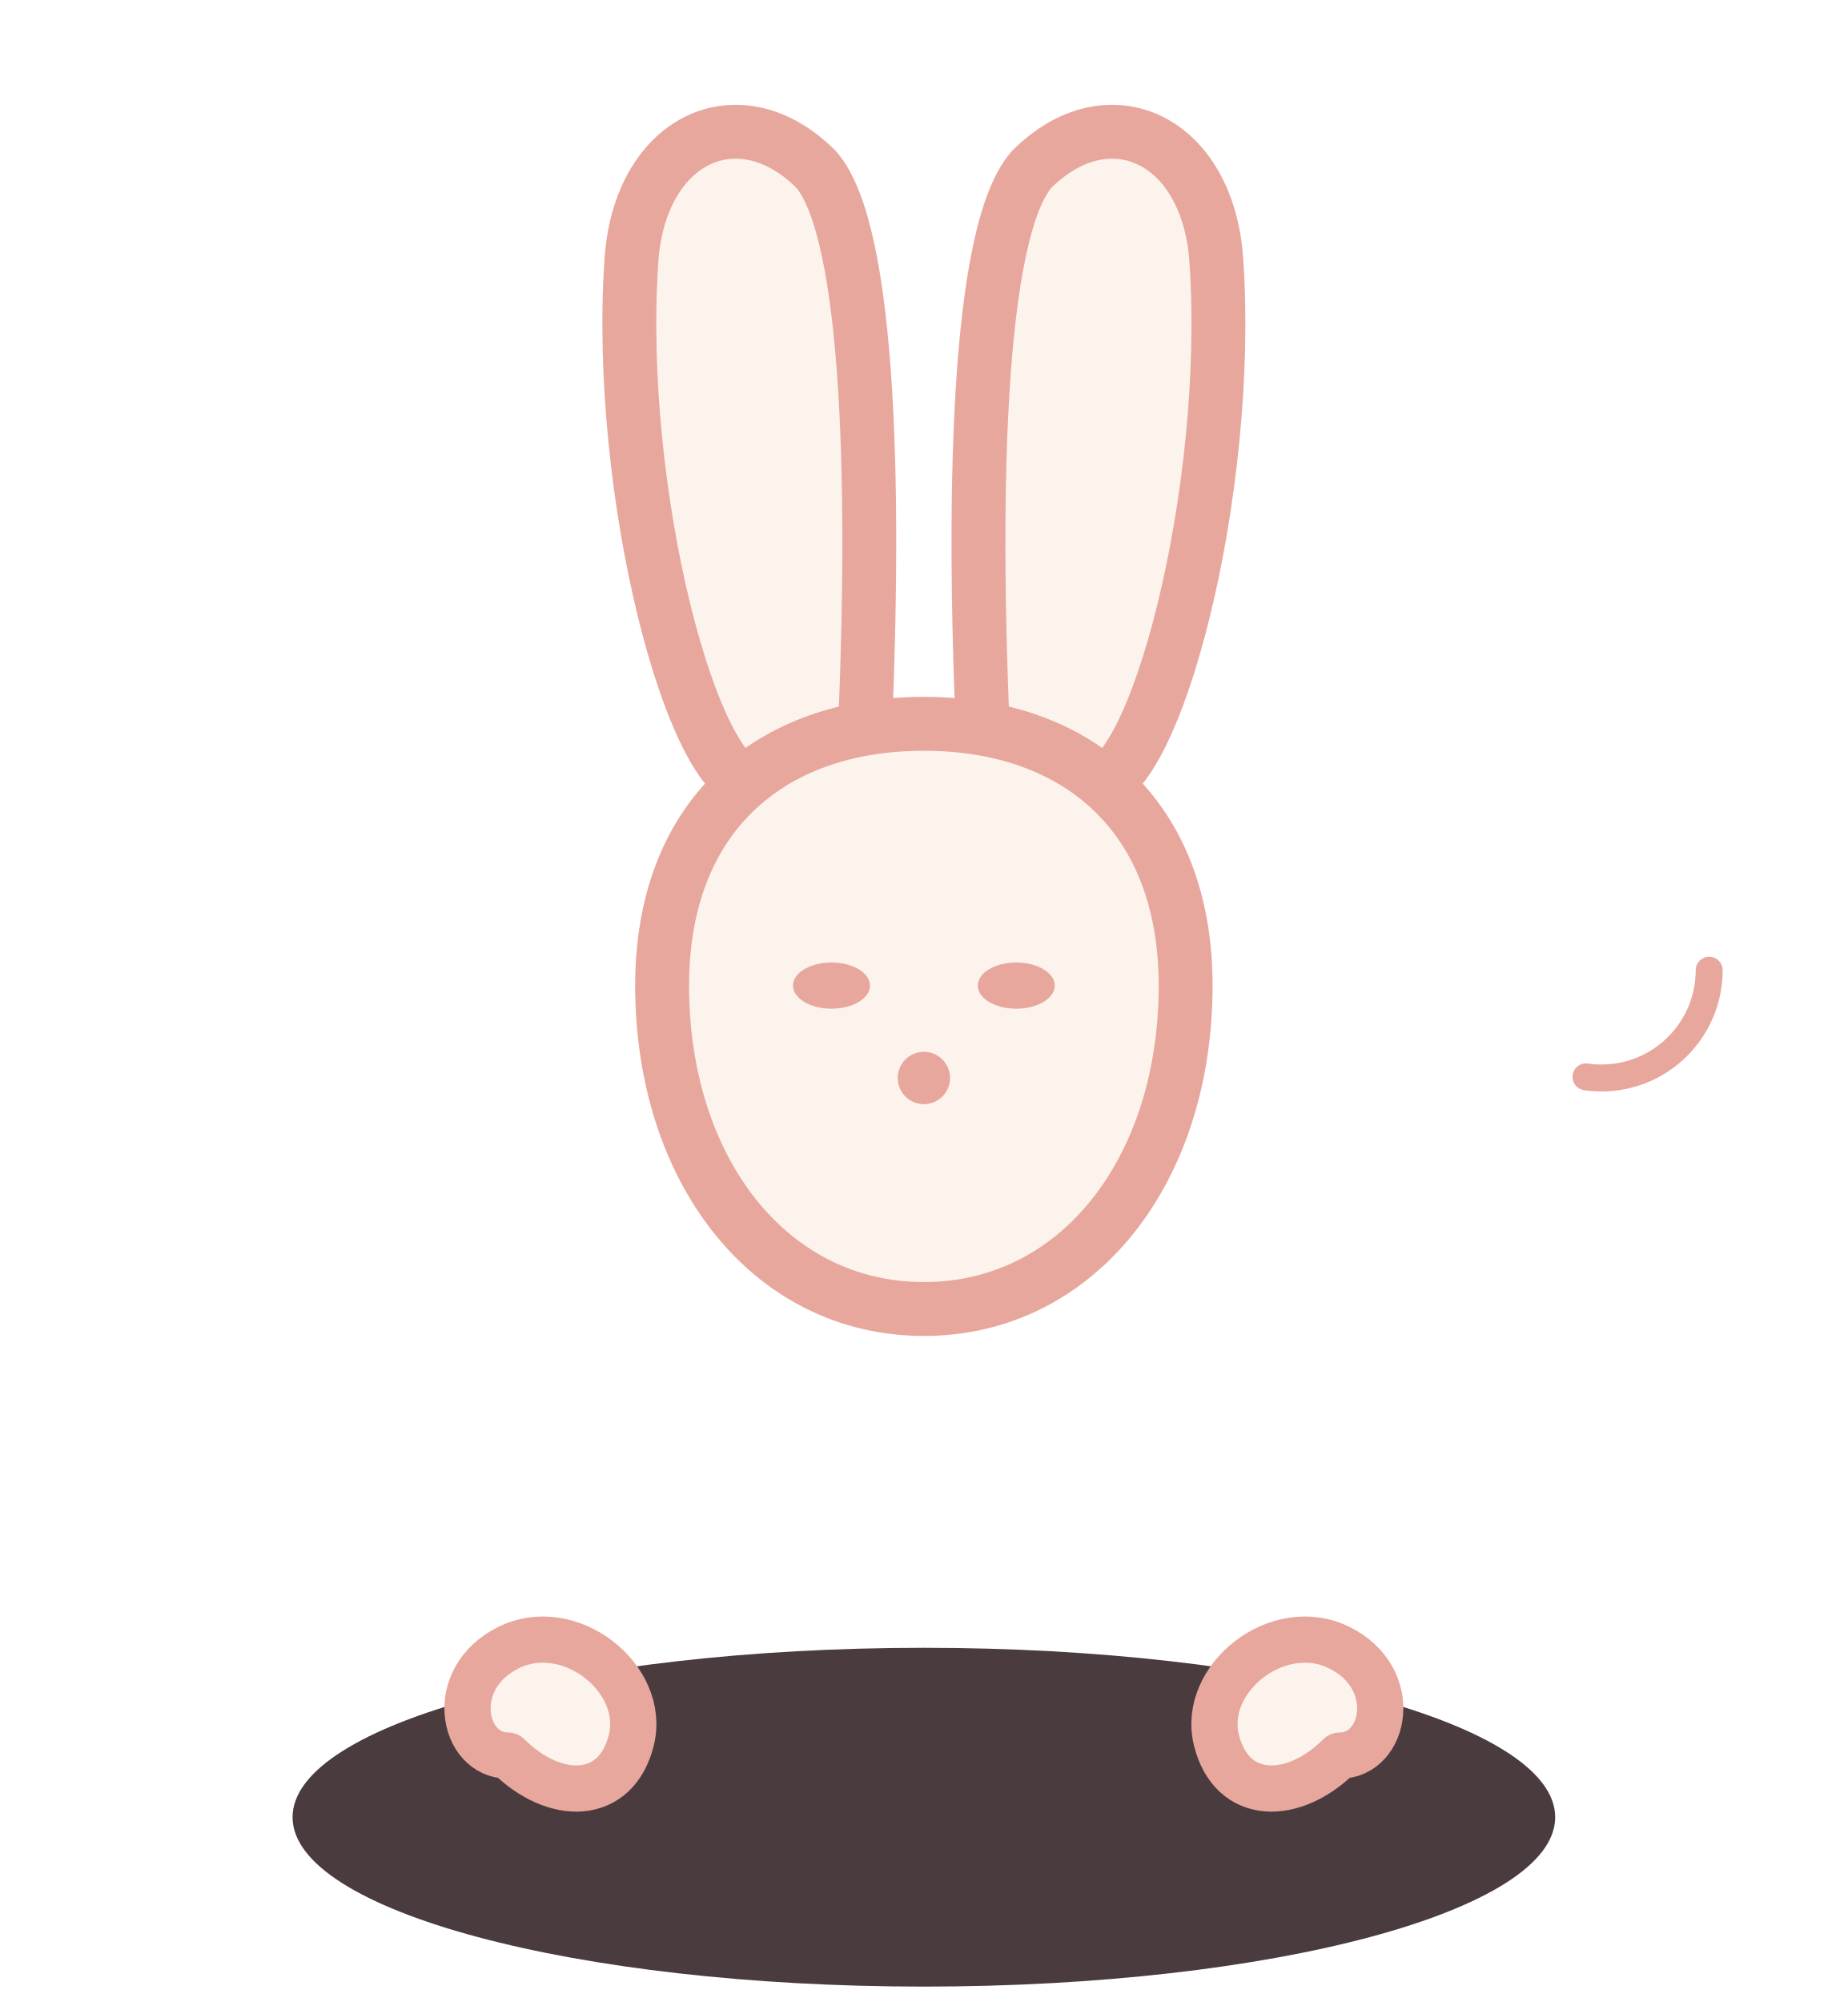
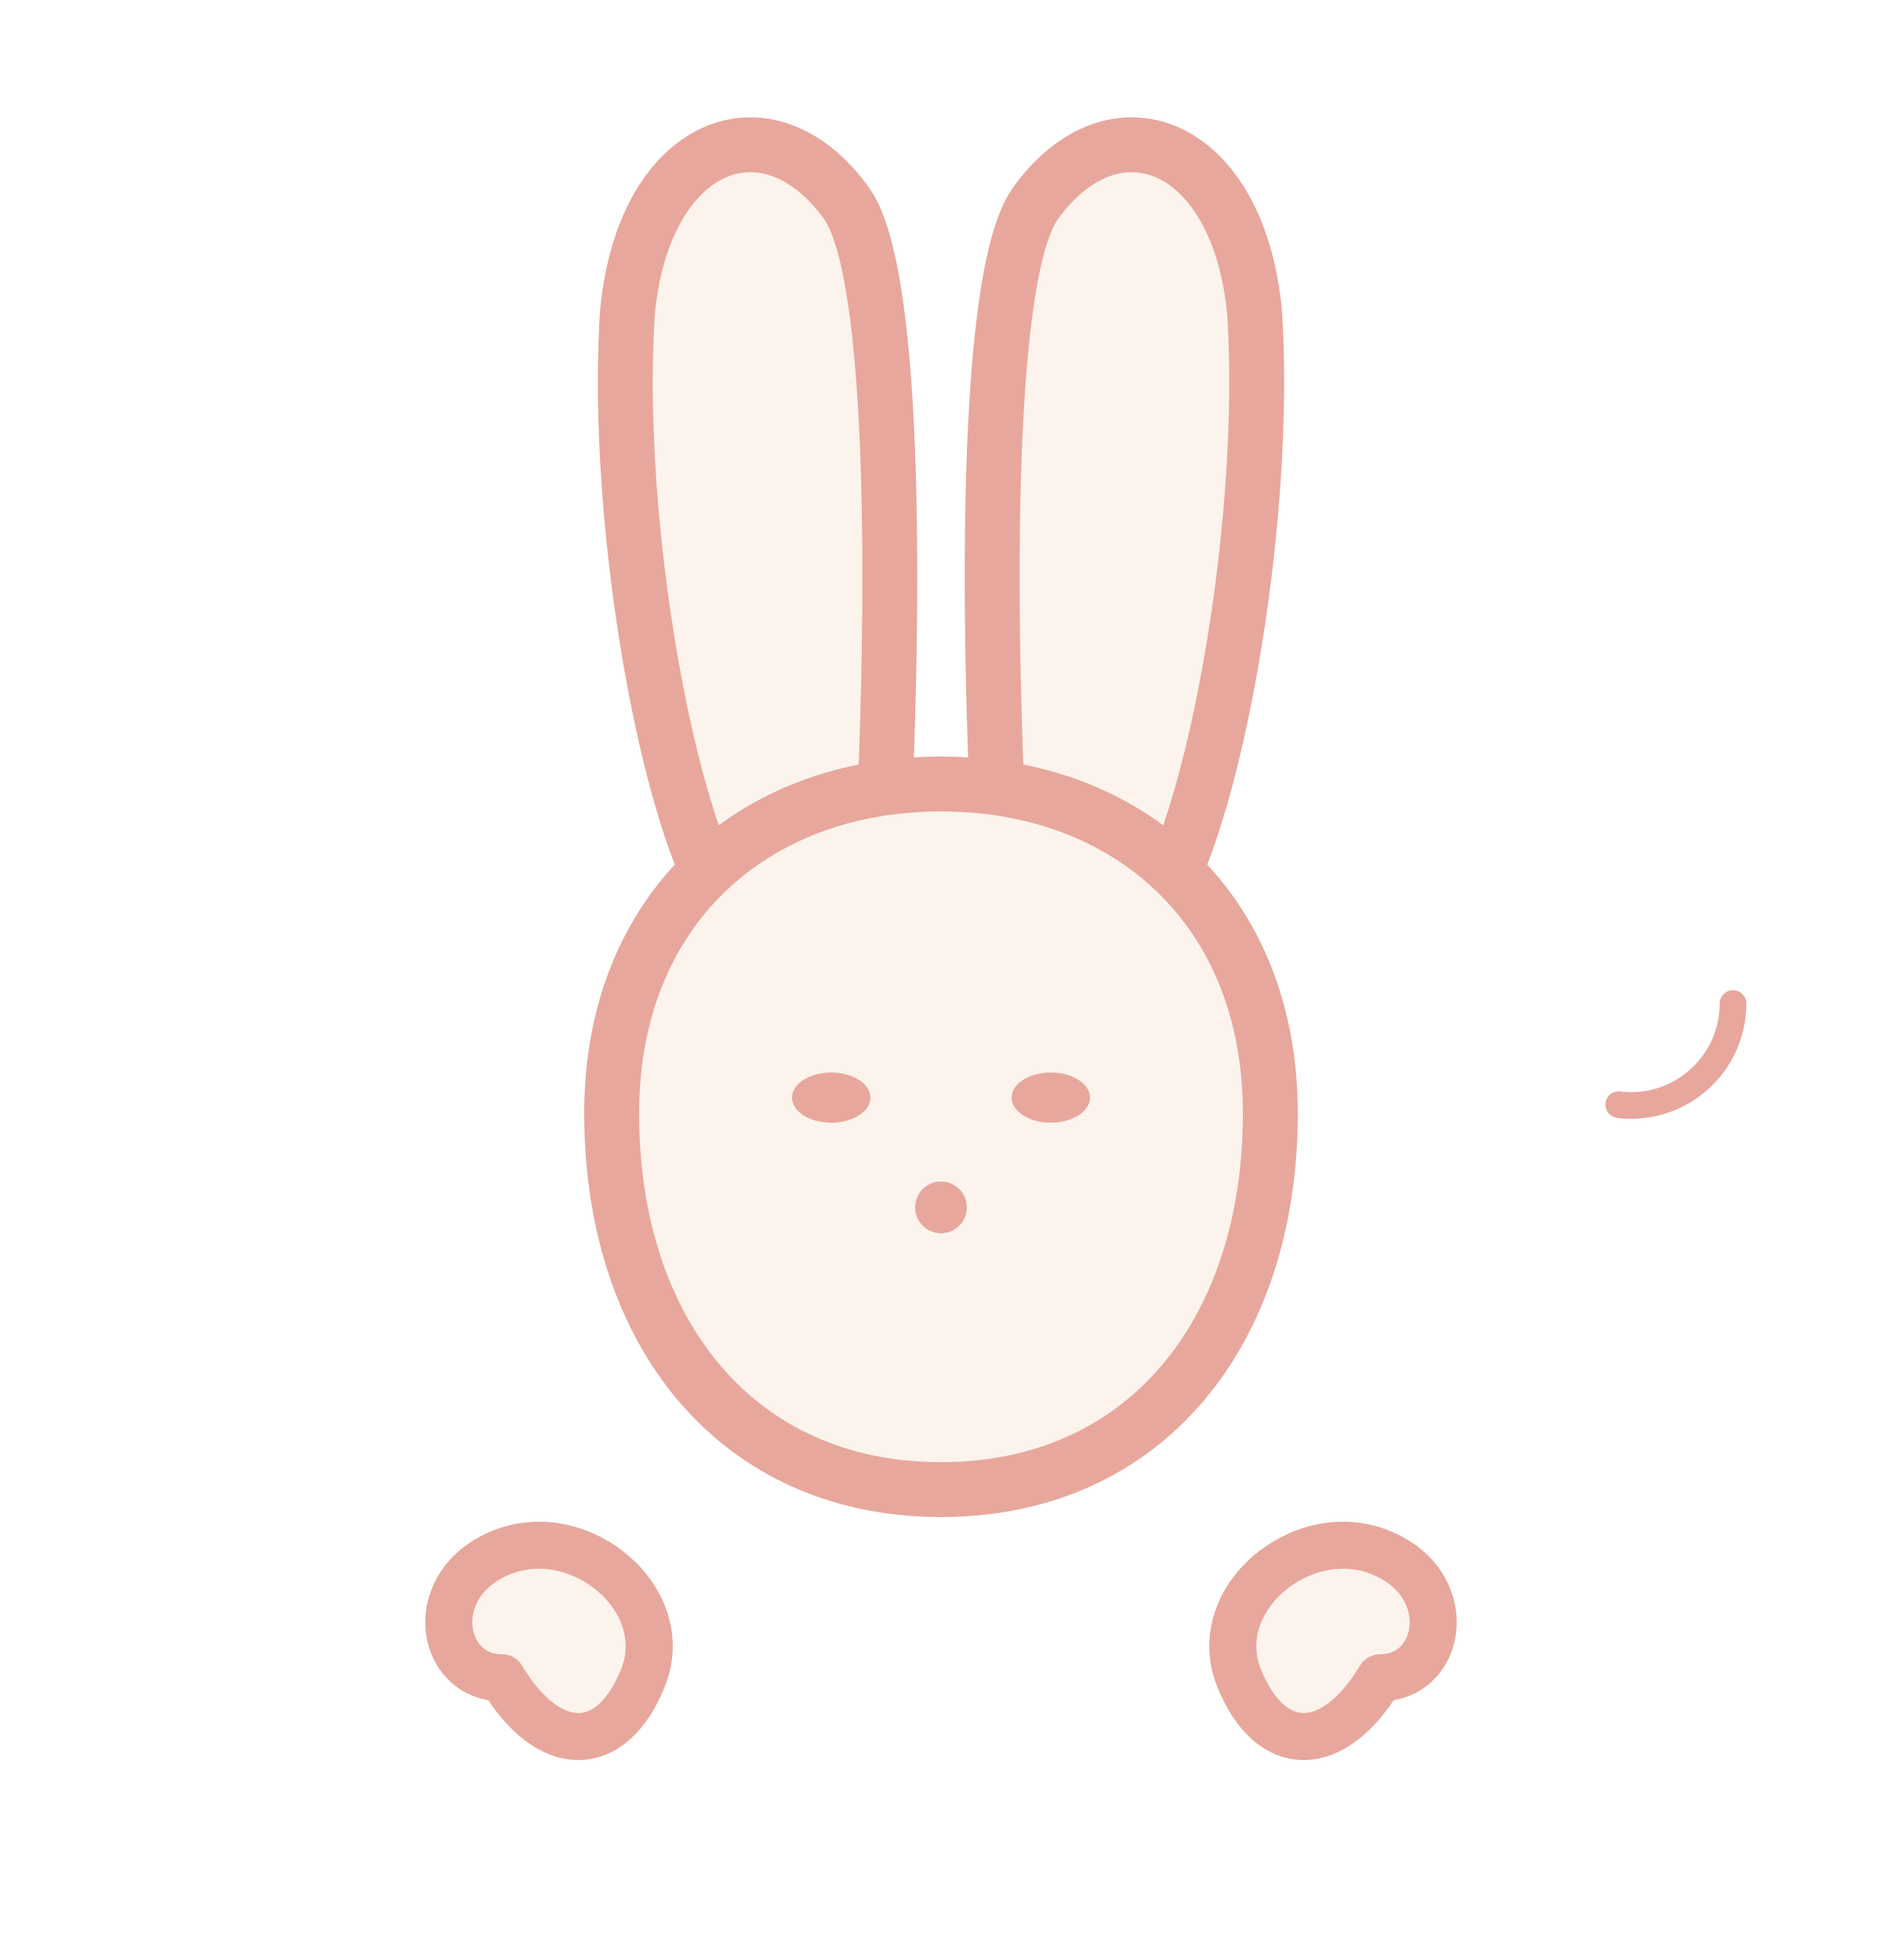
- <svg xmlns="http://www.w3.org/2000/svg" viewBox="0 0 240 260" fill="none">
-   <ellipse cx="120" cy="236" rx="82" ry="22" fill="#4A3B3F" />
-   <path d="M98 102 C90 102 80 64 82 34 C83 18 96 12 106 22 C113 30 114 64 112 102 C110 110 102 110 98 102Z" fill="#FBF3EC" stroke="#E8A79C" stroke-width="7" stroke-linejoin="round" />
-   <path d="M142 102 C150 102 160 64 158 34 C157 18 144 12 134 22 C127 30 126 64 128 102 C130 110 138 110 142 102Z" fill="#FBF3EC" stroke="#E8A79C" stroke-width="7" stroke-linejoin="round" />
-   <path d="M86 128 C86 106 100 94 120 94 C140 94 154 106 154 128 C154 152 140 170 120 170 C100 170 86 152 86 128Z" fill="#FBF3EC" stroke="#E8A79C" stroke-width="7" stroke-linejoin="round" />
-   <ellipse cx="108" cy="128" rx="5" ry="3" fill="#E8A79C" />
-   <ellipse cx="132" cy="128" rx="5" ry="3" fill="#E8A79C" />
-   <circle cx="120" cy="140" r="3.4" fill="#E8A79C" />
-   <path d="M66 228 C60 228 58 218 66 214 C74 210 84 218 82 226 C80 234 72 234 66 228Z" fill="#FBF3EC" stroke="#E8A79C" stroke-width="6" stroke-linejoin="round" />
-   <path d="M174 228 C180 228 182 218 174 214 C166 210 156 218 158 226 C160 234 168 234 174 228Z" fill="#FBF3EC" stroke="#E8A79C" stroke-width="6" stroke-linejoin="round" />
+ <svg xmlns="http://www.w3.org/2000/svg" viewBox="0 0 240 250" fill="none">
+   <path d="M96 118C88 118 78 72 80 40C82 18 98 12 108 26C115 36 114 86 112 118C110 126 102 126 96 118Z" fill="#FBF3EC" stroke="#E8A79C" stroke-width="7" stroke-linejoin="round" />
+   <path d="M144 118C152 118 162 72 160 40C158 18 142 12 132 26C125 36 126 86 128 118C130 126 138 126 144 118Z" fill="#FBF3EC" stroke="#E8A79C" stroke-width="7" stroke-linejoin="round" />
+   <path d="M78 142C78 116 96 100 120 100C144 100 162 116 162 142C162 170 146 190 120 190C94 190 78 170 78 142Z" fill="#FBF3EC" stroke="#E8A79C" stroke-width="7" stroke-linejoin="round" />
+   <ellipse cx="106" cy="140" rx="5" ry="3.2" fill="#E8A79C" />
+   <ellipse cx="134" cy="140" rx="5" ry="3.2" fill="#E8A79C" />
+   <circle cx="120" cy="154" r="3.3" fill="#E8A79C" />
+   <path d="M64 214C56 214 54 202 64 198C74 194 86 204 82 214C78 224 70 224 64 214Z" fill="#FBF3EC" stroke="#E8A79C" stroke-width="6" stroke-linejoin="round" />
+   <path d="M176 214C184 214 186 202 176 198C166 194 154 204 158 214C162 224 170 224 176 214Z" fill="#FBF3EC" stroke="#E8A79C" stroke-width="6" stroke-linejoin="round" />
  <g class="el-spinner">
-     <circle cx="208" cy="126" r="14" stroke="#E8A79C" stroke-width="3.5" stroke-linecap="round" stroke-dasharray="24 64" fill="none" />
+     <circle cx="208" cy="128" r="13" stroke="#E8A79C" stroke-width="3.4" stroke-linecap="round" stroke-dasharray="22 60" fill="none" />
  </g>
</svg>
